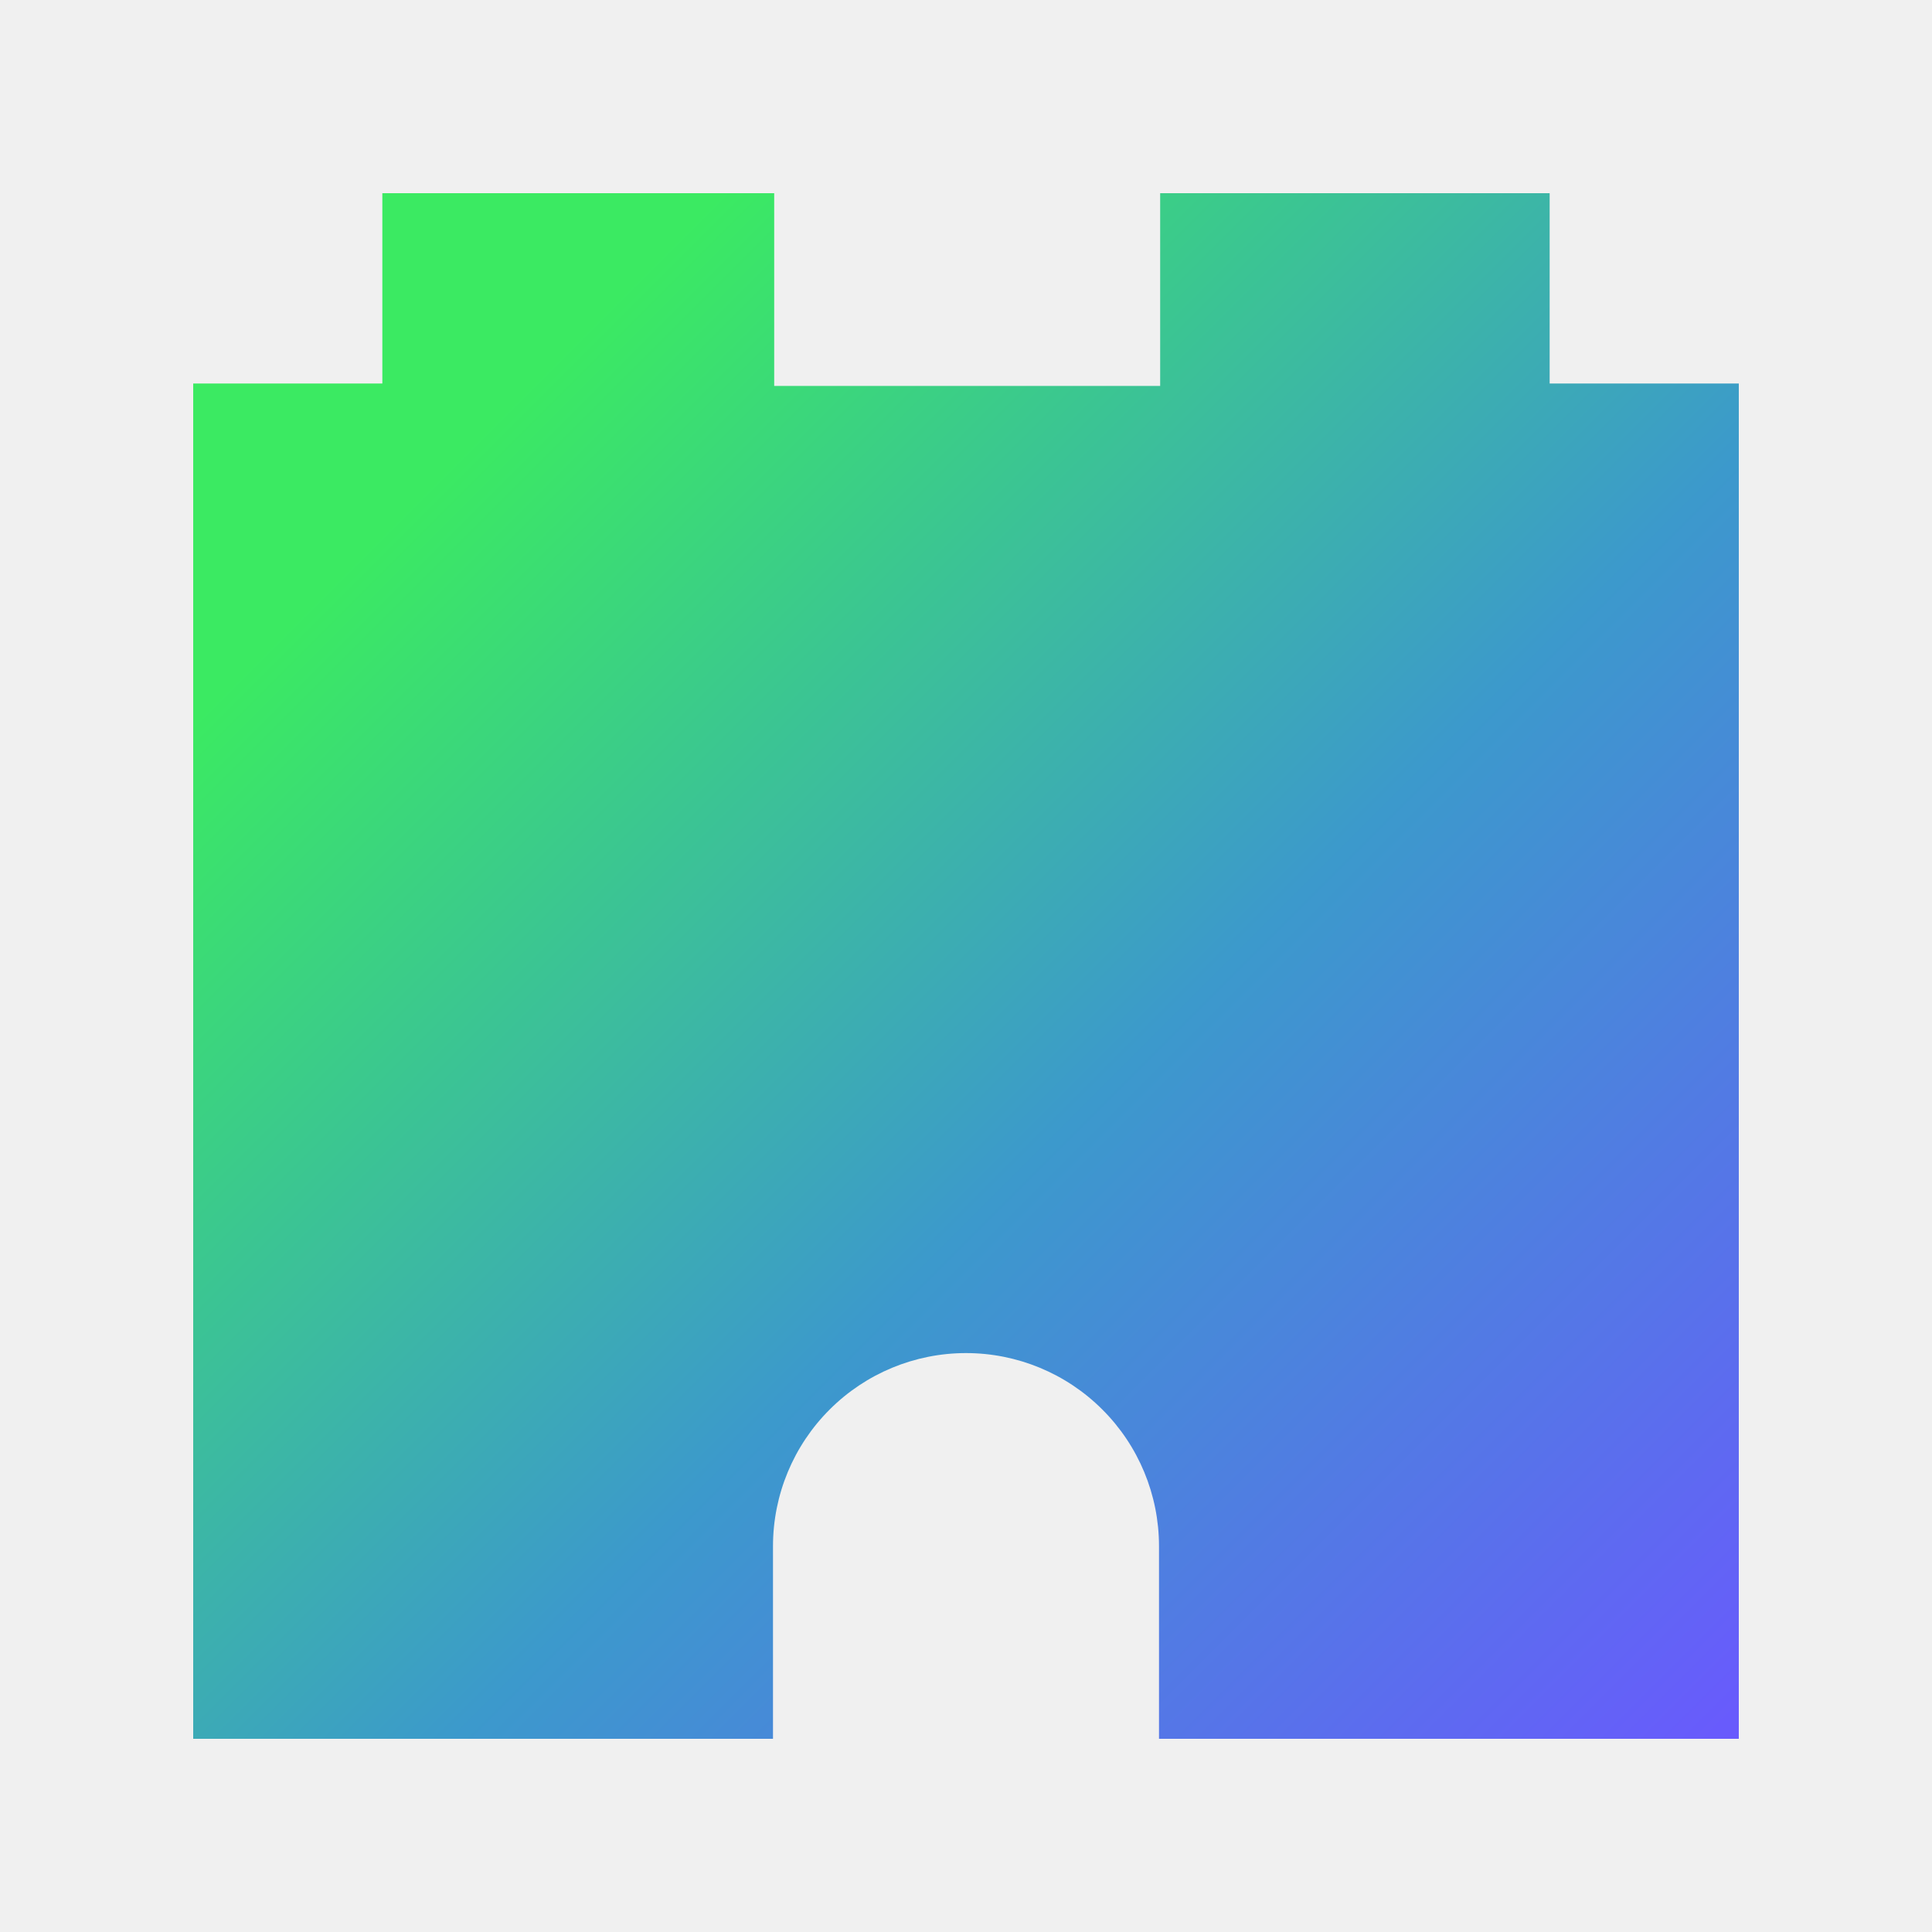
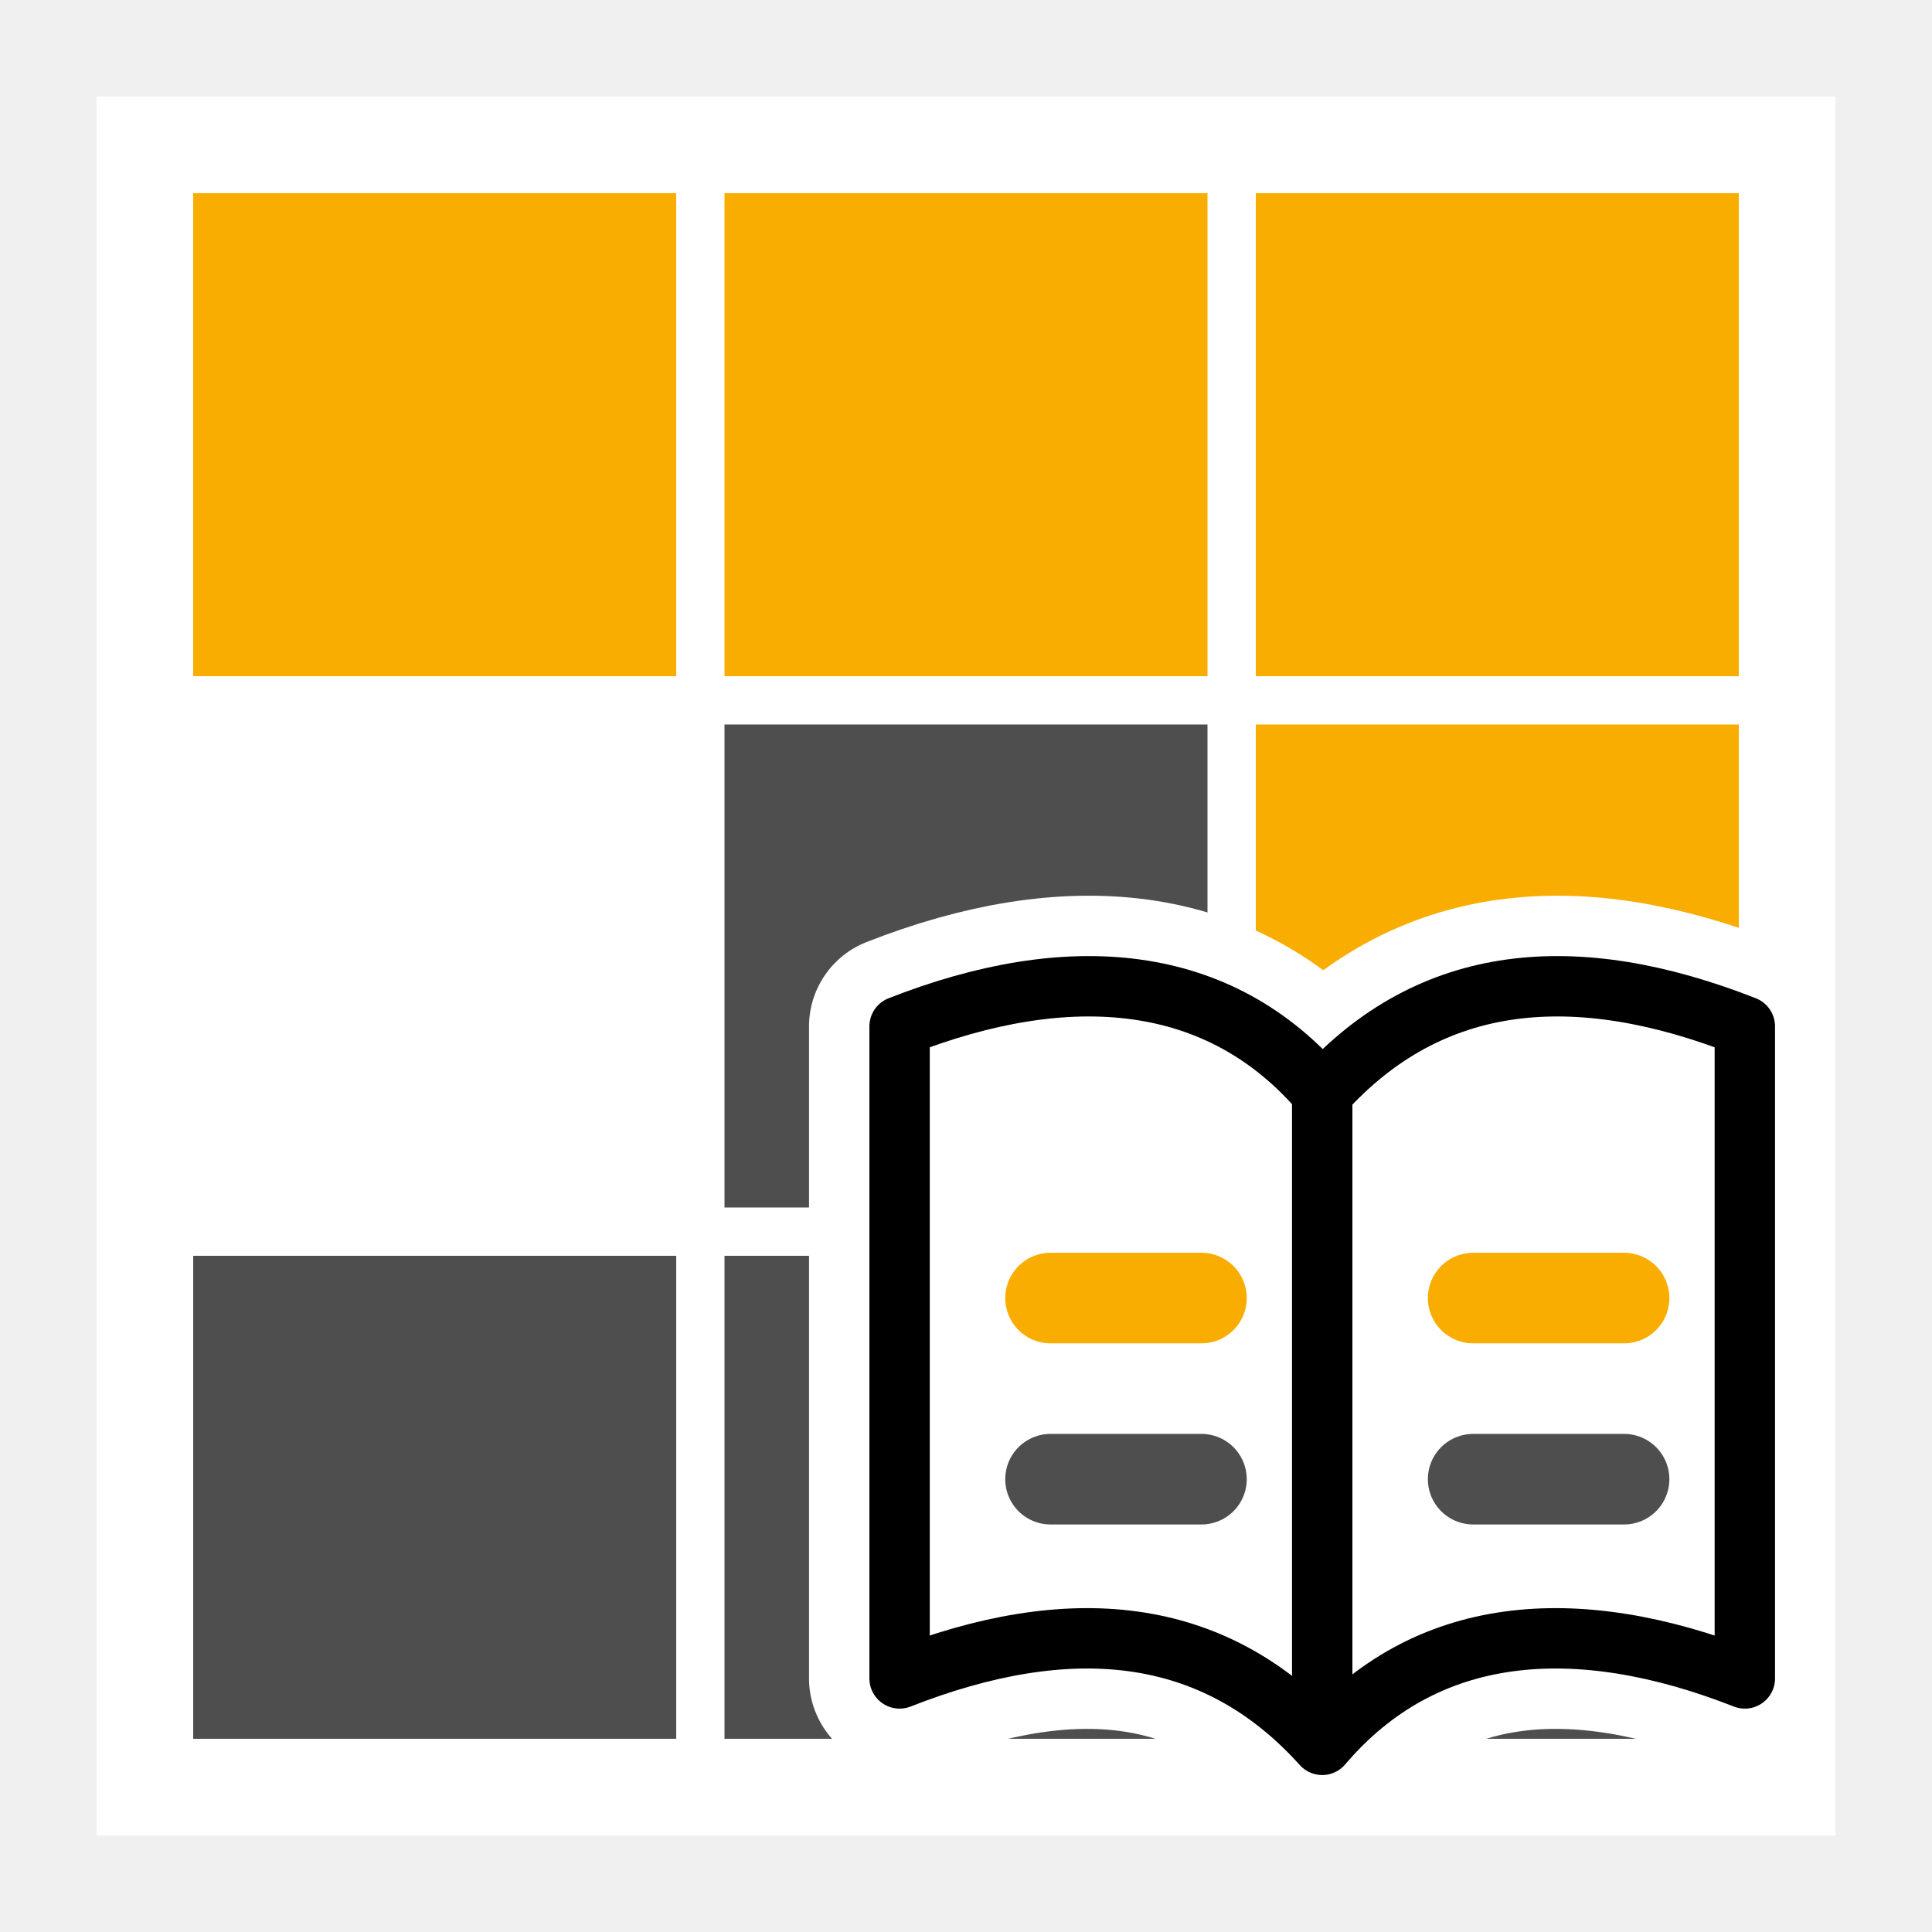
- <svg xmlns="http://www.w3.org/2000/svg" width="40" height="40" viewBox="0 0 40 40" fill="none">
-   <path d="M32.084 7.94V4H24.02V7.99H16.029V4H7.916V7.94H4V36H16.004V32.005C16.006 30.946 16.427 29.931 17.177 29.183C17.926 28.434 18.941 28.014 20 28.014C21.059 28.014 22.074 28.434 22.823 29.183C23.573 29.931 23.994 30.946 23.996 32.005V36H36V7.94H32.084Z" fill="url(#paint0_linear)" />
-   <defs>
-     <linearGradient id="paint0_linear" x1="2.942" y1="4.9" x2="37.777" y2="39.734" gradientUnits="userSpaceOnUse">
-       <stop offset="0.159" stop-color="#3BEA62" />
-       <stop offset="0.54" stop-color="#3C99CC" />
-       <stop offset="0.937" stop-color="#6B57FF" />
-     </linearGradient>
-   </defs>
+ <svg xmlns="http://www.w3.org/2000/svg" width="40" height="40" viewBox="0 0 40 40" role="img" aria-labelledby="title desc">
+   <path fill="#fff" d="M2 2h36v36H2z" />
+   <path fill="#f9ad00" d="M4 4h10v10H4zm11 0h10v10H15zm11 0h10v10H26zM26 15h10v10H26z" />
+   <path fill="#4e4e4e" d="M15 15h10v10H15zM4 26h10v10H4zm11 0h10v10H15zm11 0h10v10H26z" />
+   <g transform="translate(-7.625 -8.125) scale(1.25)">
+     <path fill="#fff" d="M21 23.5c2.8-1.1 5.3-.9 7 1.1 1.8-2 4.2-2.2 7-1.1v10.8c-2.8-1.1-5.3-.9-7 1.1-1.8-2-4.2-2.2-7-1.1Z" />
+     <path fill="none" stroke="#fff" stroke-linecap="round" stroke-linejoin="round" stroke-width="3" d="M21 23.5c2.8-1.1 5.3-.9 7 1.1 1.8-2 4.2-2.2 7-1.1v10.8c-2.8-1.1-5.3-.9-7 1.1-1.8-2-4.2-2.2-7-1.1Z" />
+     <path fill="none" stroke="#000" stroke-linecap="round" stroke-linejoin="round" stroke-width="1" d="M21 23.5c2.8-1.1 5.3-.9 7 1.1 1.8-2 4.2-2.2 7-1.1v10.8c-2.8-1.1-5.3-.9-7 1.1-1.8-2-4.2-2.2-7-1.1Zm7 1.1v10.8" />
+     <path fill="none" stroke="#f9ad00" stroke-linecap="round" stroke-width="1.5" d="M23.5 28h2.5m4.5 0H33" />
+     <path fill="none" stroke="#4e4e4e" stroke-linecap="round" stroke-width="1.5" d="M23.5 31h2.5m4.5 0H33" />
+   </g>
</svg>
